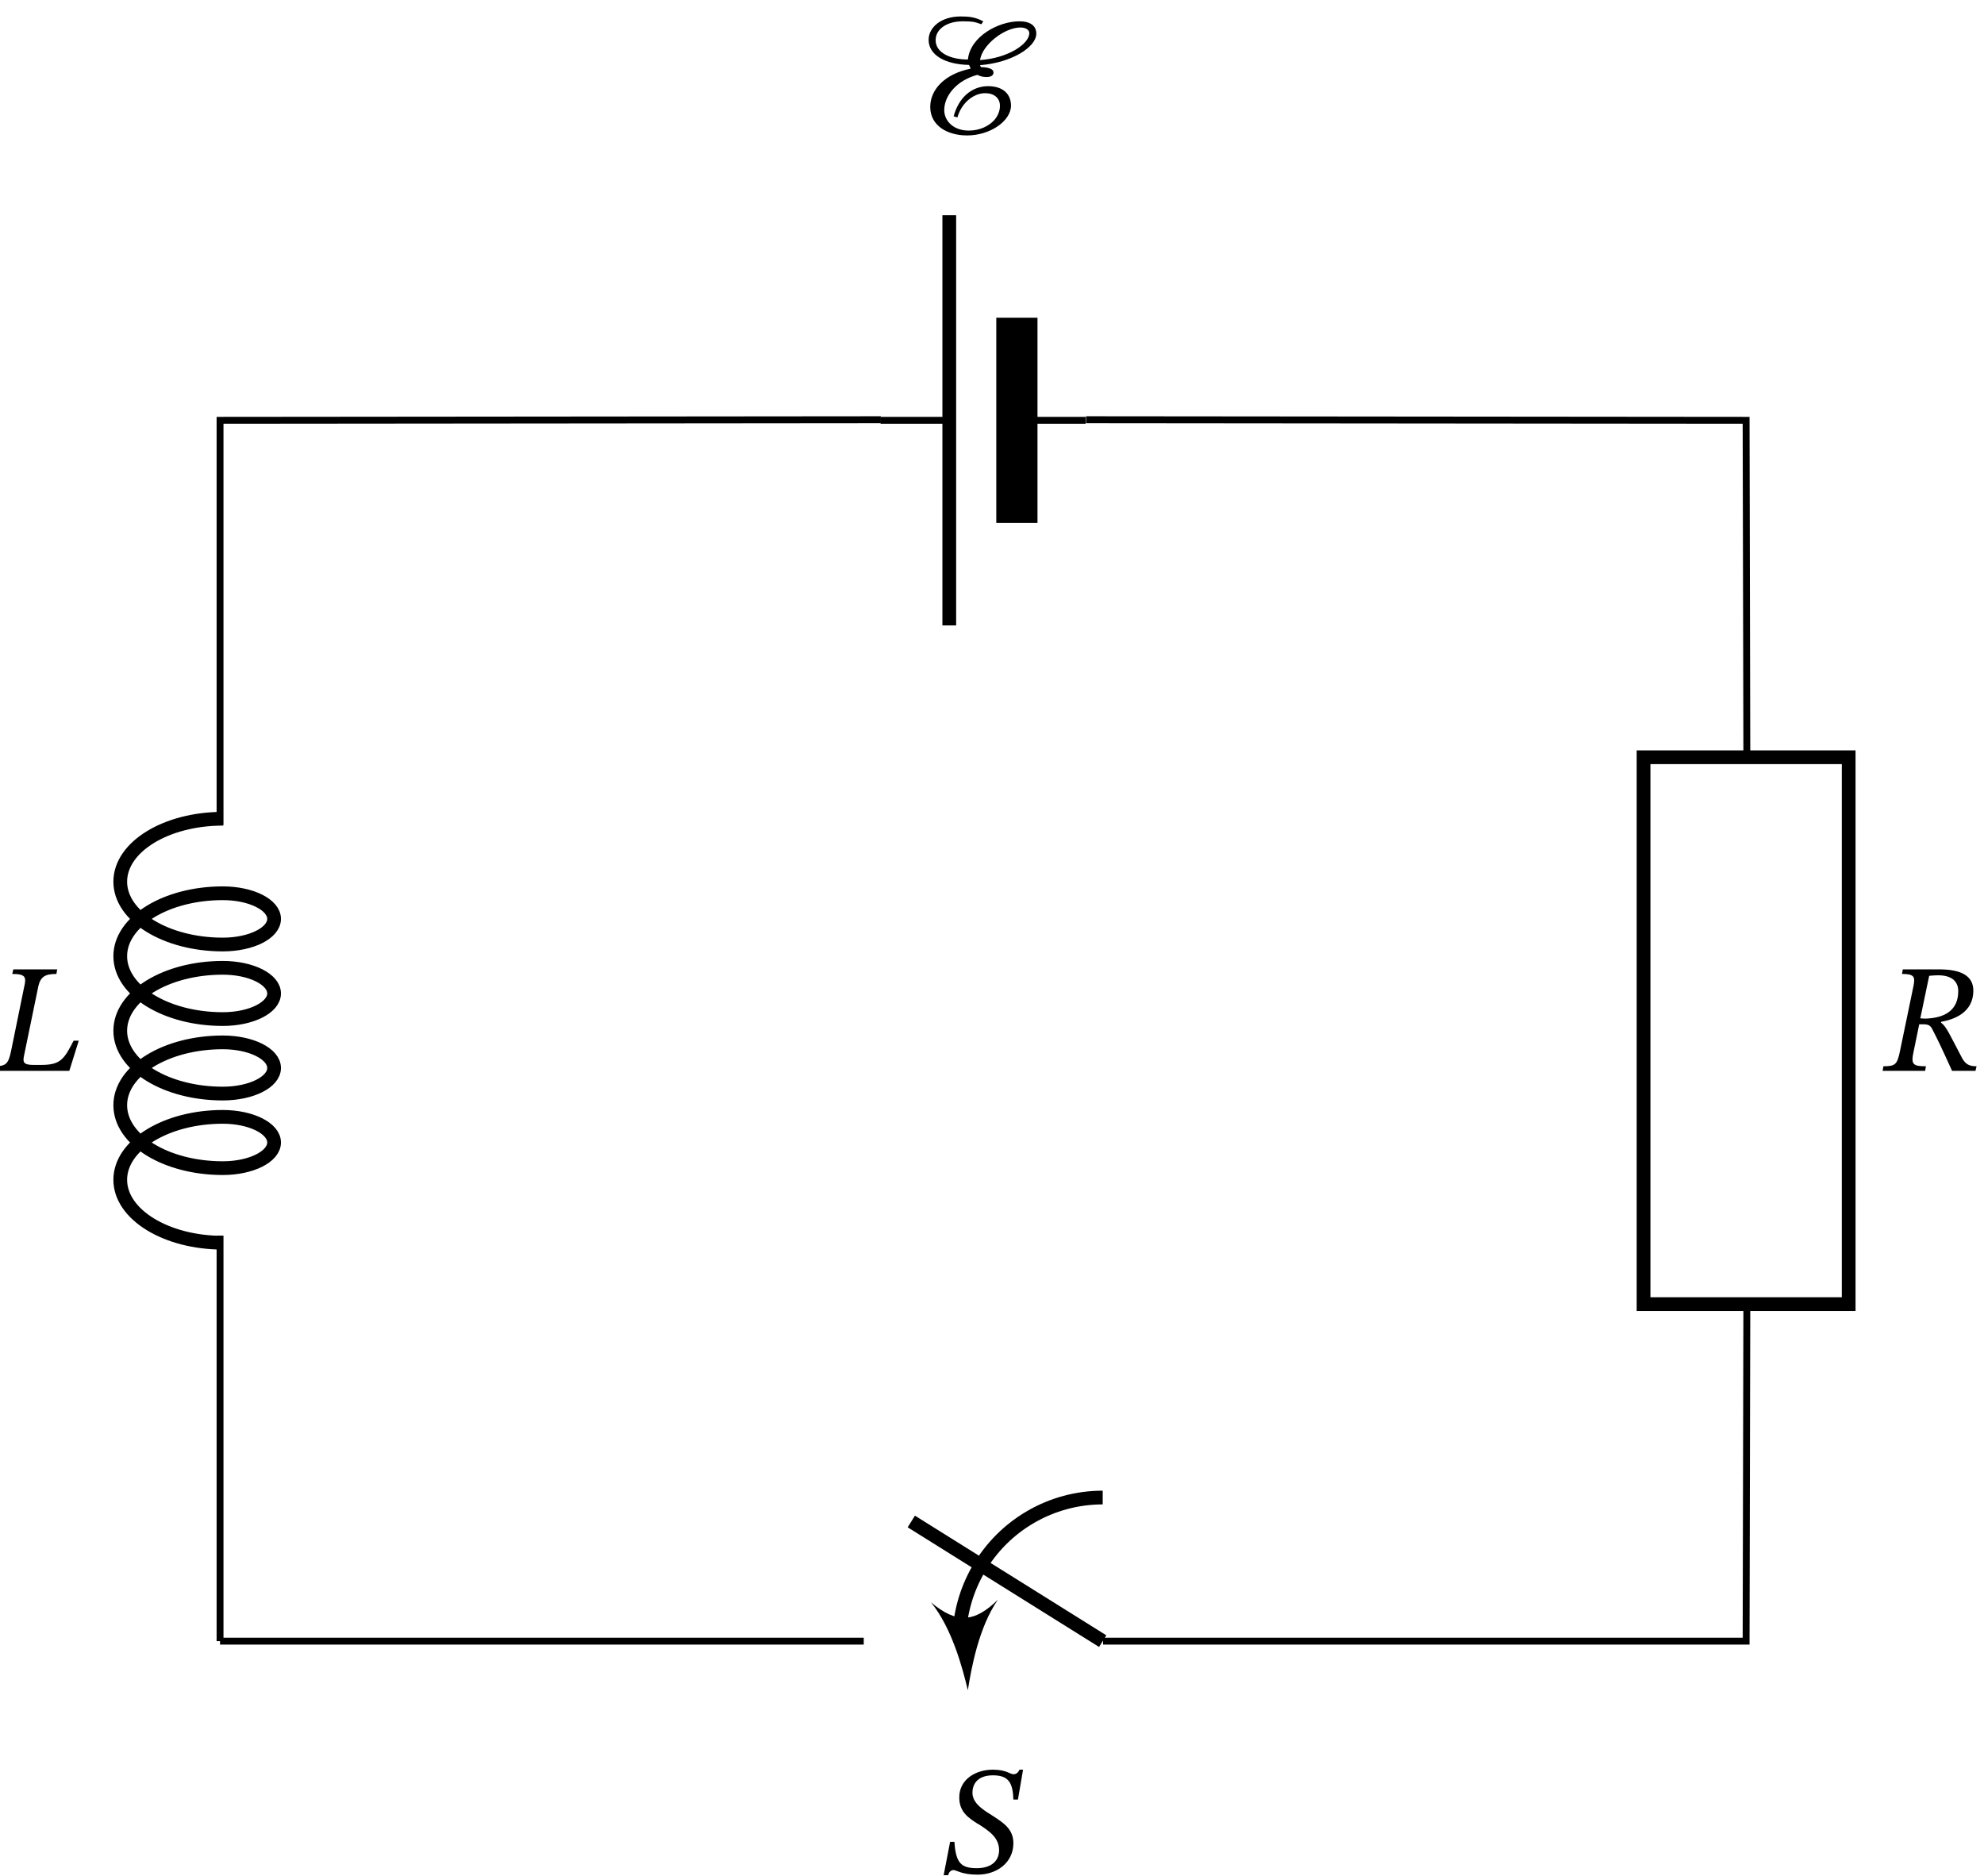
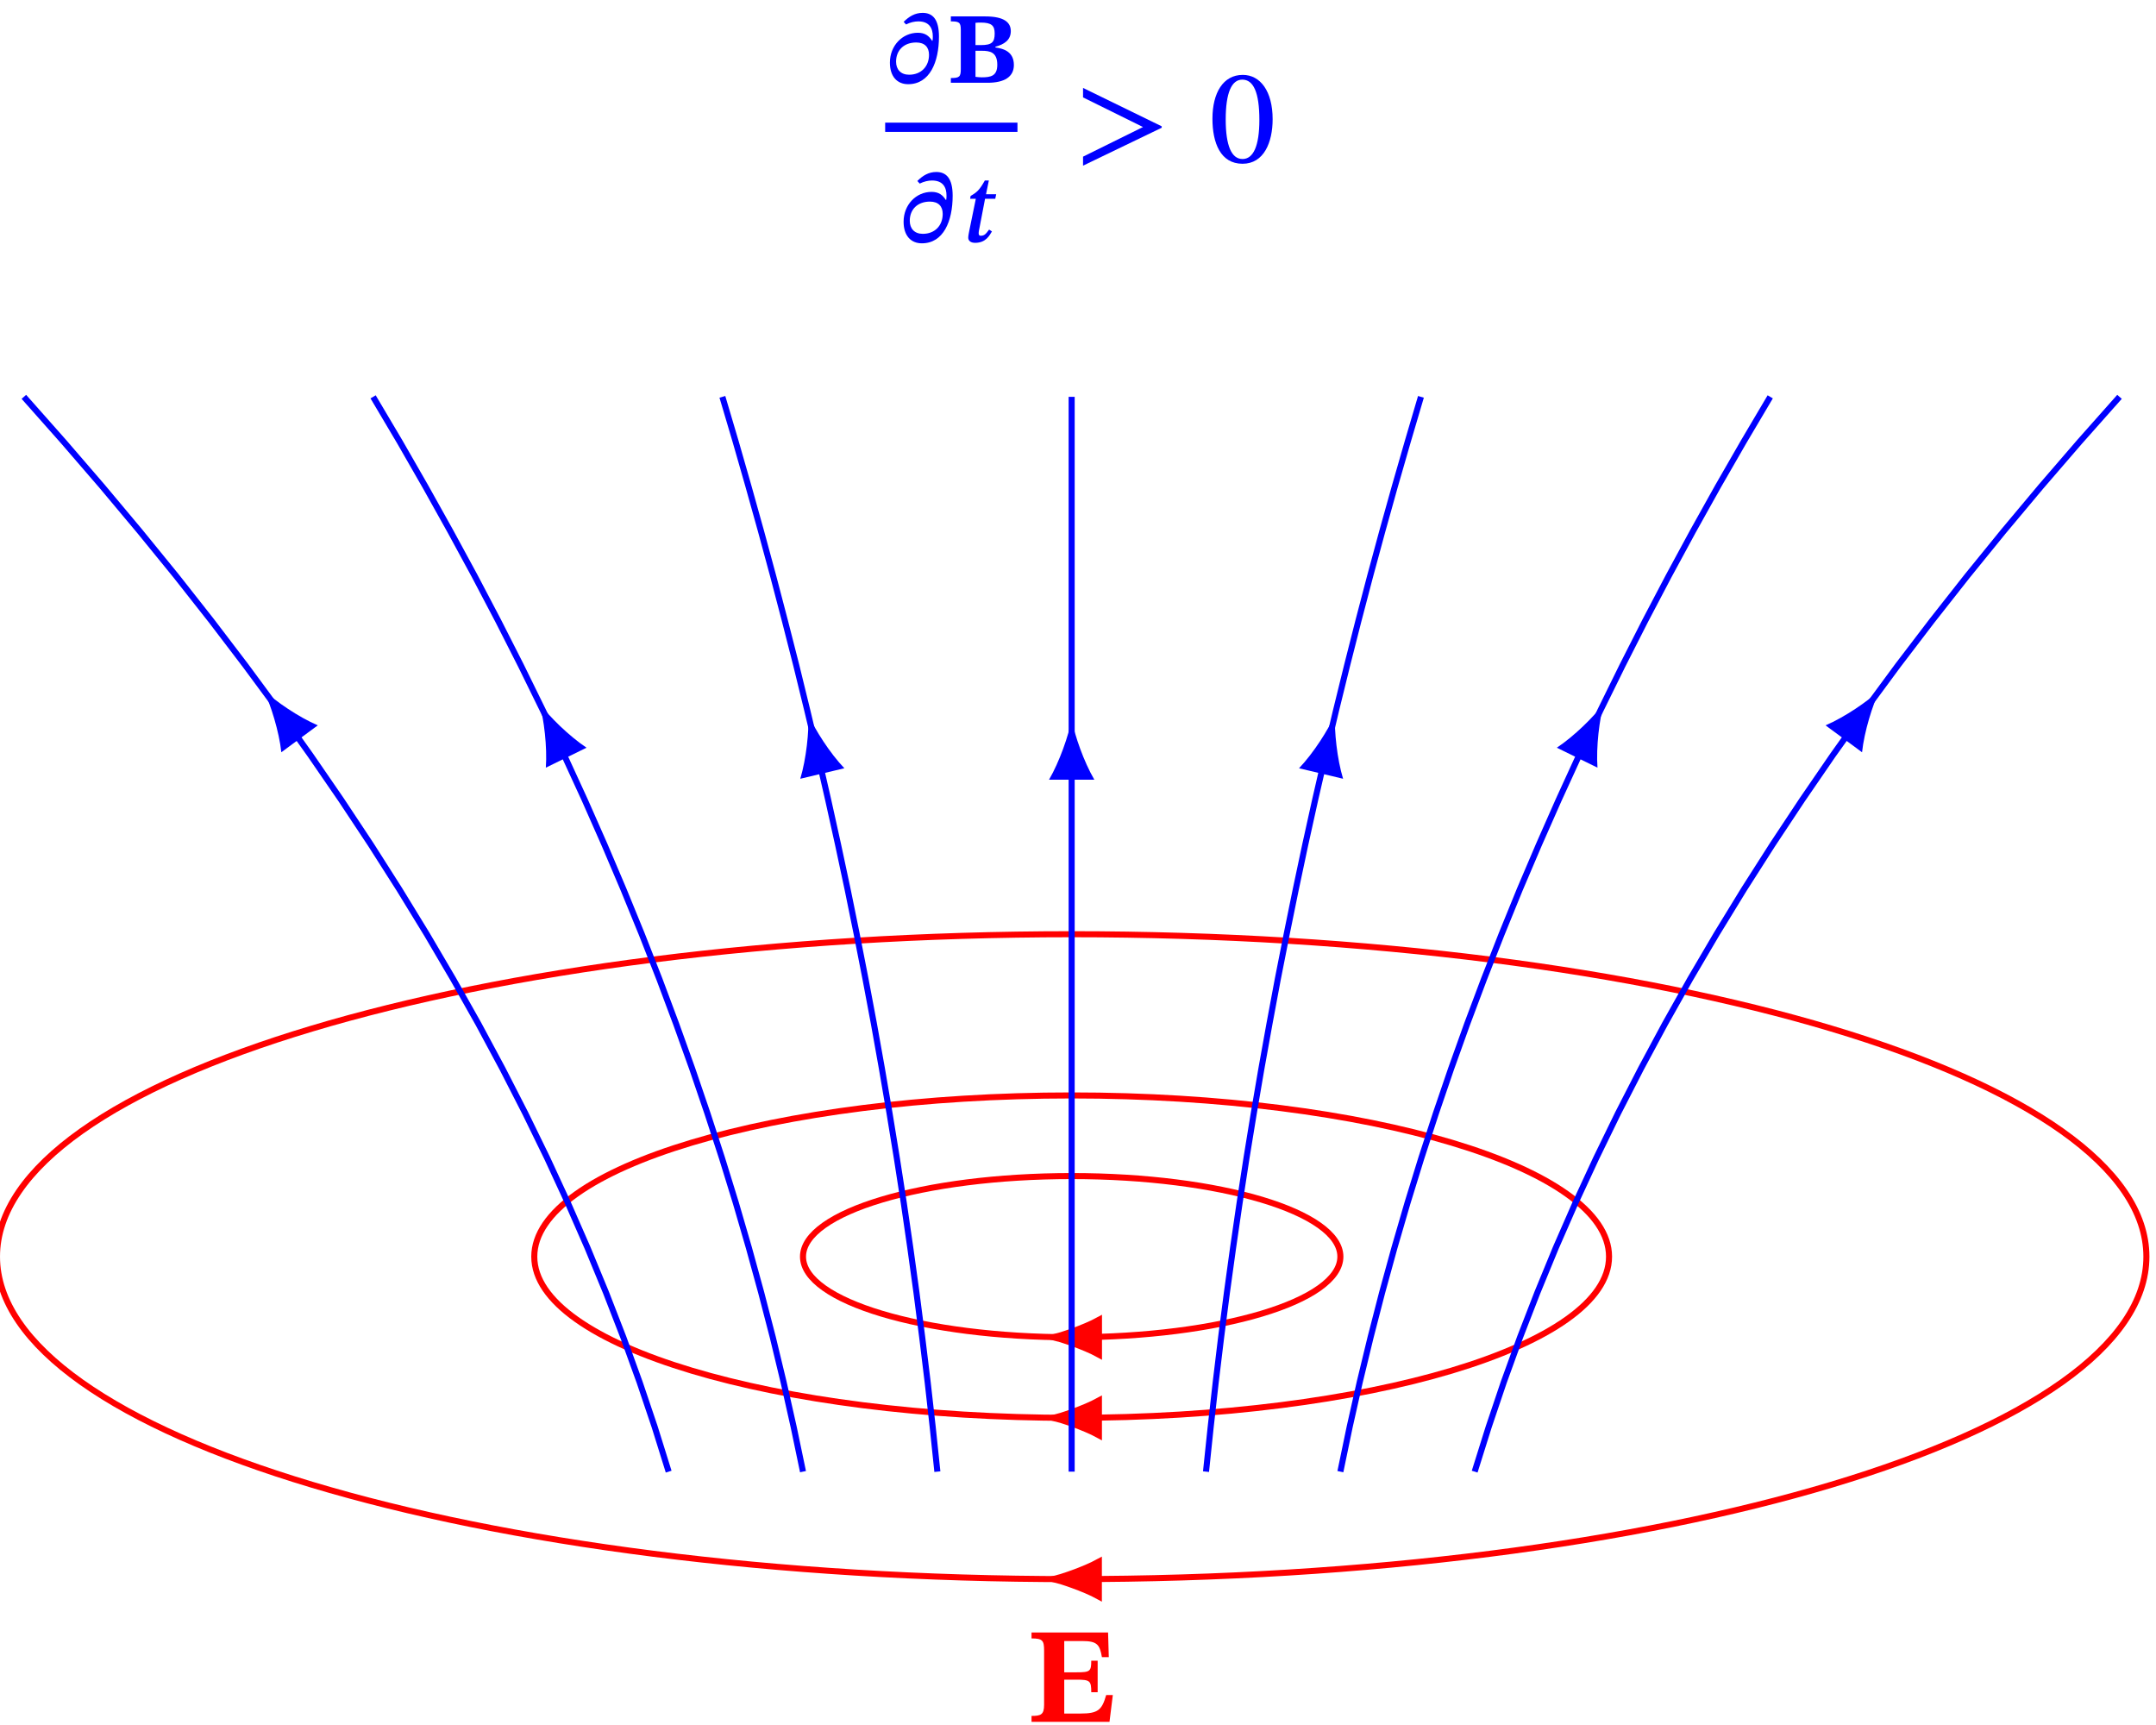
- <svg xmlns="http://www.w3.org/2000/svg" xmlns:xlink="http://www.w3.org/1999/xlink" width="115.164pt" height="108.892pt" viewBox="0 0 115.164 108.892" version="1.2">
+ <svg xmlns="http://www.w3.org/2000/svg" xmlns:xlink="http://www.w3.org/1999/xlink" width="142.164pt" height="113.68pt" viewBox="0 0 142.164 113.68" version="1.2">
  <defs>
    <g>
      <symbol overflow="visible" id="glyph0-0">
        <path style="stroke:none;" d="M 5.344 1.516 L 5.344 -7.047 L 0.094 -7.047 L 0.094 1.516 Z M 4.875 1.047 L 0.547 1.047 L 0.547 -6.578 L 4.875 -6.578 Z M 2.875 -1.531 L 2.875 -1.672 C 2.875 -2.641 4.312 -3.344 4.312 -4.656 C 4.312 -5.594 3.531 -6 2.656 -6 C 1.75 -6 1.125 -5.484 1.125 -4.766 C 1.125 -4.344 1.297 -4.141 1.594 -4.141 C 1.797 -4.141 1.984 -4.25 1.984 -4.531 C 1.984 -4.875 1.797 -4.875 1.797 -5.172 C 1.797 -5.453 2.047 -5.656 2.578 -5.656 C 3.141 -5.656 3.5 -5.344 3.5 -4.641 C 3.5 -3.25 2.516 -2.922 2.516 -1.766 L 2.516 -1.531 Z M 3.203 -0.438 C 3.203 -0.703 3.016 -0.953 2.703 -0.953 C 2.375 -0.953 2.172 -0.719 2.172 -0.438 C 2.172 -0.141 2.344 0.078 2.703 0.078 C 3.016 0.078 3.203 -0.141 3.203 -0.438 Z M 3.203 -0.438 " />
      </symbol>
      <symbol overflow="visible" id="glyph0-1">
-         <path style="stroke:none;" d="M 4.859 -1.75 L 4.562 -1.75 C 4.016 -0.703 3.828 -0.344 2.688 -0.344 L 2.266 -0.344 C 1.734 -0.344 1.594 -0.438 1.672 -0.828 L 2.5 -4.844 C 2.625 -5.484 2.922 -5.625 3.562 -5.625 L 3.609 -5.891 L 1.062 -5.891 L 1 -5.625 C 1.781 -5.625 1.828 -5.438 1.688 -4.859 L 0.922 -1.109 C 0.766 -0.391 0.625 -0.266 -0.062 -0.266 L -0.109 0 L 4.312 0 Z M 4.859 -1.75 " />
+         <path style="stroke:none;" d="M 5.453 0 L 5.672 -1.766 L 5.234 -1.766 C 4.953 -0.781 4.703 -0.547 3.531 -0.547 L 2.469 -0.547 L 2.469 -2.781 L 3.281 -2.781 C 4.172 -2.781 4.25 -2.703 4.25 -1.953 L 4.672 -1.953 L 4.672 -4.031 L 4.25 -4.031 C 4.25 -3.328 4.172 -3.266 3.281 -3.266 L 2.469 -3.266 L 2.469 -5.328 L 3.656 -5.328 C 4.656 -5.328 4.812 -5.078 4.953 -4.266 L 5.406 -4.266 L 5.359 -5.891 L 0.312 -5.891 L 0.312 -5.5 C 1.047 -5.5 1.141 -5.359 1.141 -4.688 L 1.141 -1.125 C 1.141 -0.469 0.922 -0.391 0.312 -0.391 L 0.312 0 Z M 5.453 0 " />
      </symbol>
      <symbol overflow="visible" id="glyph0-2">
-         <path style="stroke:none;" d="M 5.188 -4.656 C 5.188 -5.531 4.453 -5.891 3.203 -5.891 L 1.094 -5.891 L 1.047 -5.625 C 1.766 -5.625 1.812 -5.453 1.719 -4.953 L 0.922 -1.109 C 0.766 -0.359 0.641 -0.266 -0.031 -0.266 L -0.078 0 L 2.391 0 L 2.438 -0.266 C 1.672 -0.266 1.562 -0.375 1.719 -1.109 L 2.047 -2.703 L 2.25 -2.703 C 2.562 -2.703 2.688 -2.656 2.812 -2.406 C 3.094 -1.859 3.281 -1.484 3.953 0 L 5.312 0 L 5.375 -0.266 C 4.953 -0.266 4.75 -0.375 4.547 -0.719 C 3.812 -2.109 3.625 -2.578 3.312 -2.797 L 3.312 -2.844 C 4.094 -2.984 5.188 -3.391 5.188 -4.656 Z M 2.625 -5.516 C 2.828 -5.531 2.922 -5.547 3.141 -5.547 C 4.031 -5.547 4.312 -5.109 4.312 -4.625 C 4.312 -3.469 3.469 -3.062 2.391 -3.031 L 2.109 -3.047 Z M 2.625 -5.516 " />
+         <path style="stroke:none;" d="M 5.828 -2.281 L 5.828 -2.375 L 0.641 -4.906 L 0.641 -4.281 L 4.594 -2.328 L 0.641 -0.375 L 0.641 0.219 Z M 5.828 -2.281 " />
      </symbol>
      <symbol overflow="visible" id="glyph0-3">
-         <path style="stroke:none;" d="M 4.531 -4.25 L 4.828 -5.984 L 4.625 -5.984 C 4.531 -5.797 4.422 -5.719 4.266 -5.719 C 4.078 -5.719 3.859 -5.984 3.078 -5.984 C 2.078 -5.984 1.125 -5.422 1.125 -4.375 C 1.125 -3.547 1.625 -3.203 2.219 -2.828 C 2.219 -2.828 2.219 -2.828 2.234 -2.828 C 2.859 -2.422 3.438 -2.047 3.438 -1.297 C 3.422 -0.594 2.875 -0.266 2.141 -0.266 C 1.234 -0.266 0.922 -0.562 0.844 -1.797 L 0.594 -1.797 L 0.219 0.141 L 0.484 0.141 C 0.516 -0.047 0.656 -0.156 0.781 -0.156 C 0.984 -0.156 1.25 0.109 2.188 0.109 C 3.297 0.109 4.266 -0.578 4.266 -1.719 C 4.266 -2.578 3.625 -2.938 2.984 -3.359 C 2.391 -3.719 1.891 -4.094 1.891 -4.641 C 1.891 -5.281 2.328 -5.656 3.078 -5.656 C 3.984 -5.656 4.234 -5.234 4.266 -4.25 Z M 4.531 -4.25 " />
+         <path style="stroke:none;" d="M 4.203 -2.844 C 4.203 -4.688 3.391 -5.766 2.234 -5.766 C 0.938 -5.766 0.234 -4.578 0.234 -2.875 C 0.234 -1.281 0.766 0.094 2.219 0.094 C 3.625 0.094 4.203 -1.312 4.203 -2.844 Z M 3.328 -2.797 C 3.328 -1.062 2.922 -0.219 2.219 -0.219 C 1.5 -0.219 1.109 -1.078 1.109 -2.828 C 1.109 -4.594 1.5 -5.453 2.203 -5.453 C 2.938 -5.453 3.328 -4.609 3.328 -2.797 Z M 3.328 -2.797 " />
      </symbol>
      <symbol overflow="visible" id="glyph1-0">
-         <path style="stroke:none;" d="" />
+         <path style="stroke:none;" d="M 3.562 1.016 L 3.562 -4.703 L 0.062 -4.703 L 0.062 1.016 Z M 3.25 0.688 L 0.359 0.688 L 0.359 -4.391 L 3.25 -4.391 Z M 1.922 -1.016 L 1.922 -1.109 C 1.922 -1.766 2.875 -2.234 2.875 -3.109 C 2.875 -3.734 2.359 -4 1.766 -4 C 1.172 -4 0.75 -3.656 0.75 -3.172 C 0.75 -2.891 0.875 -2.766 1.062 -2.766 C 1.203 -2.766 1.328 -2.844 1.328 -3.016 C 1.328 -3.25 1.203 -3.25 1.203 -3.453 C 1.203 -3.641 1.359 -3.781 1.719 -3.781 C 2.094 -3.781 2.344 -3.562 2.344 -3.094 C 2.344 -2.172 1.672 -1.953 1.672 -1.172 L 1.672 -1.016 Z M 2.141 -0.281 C 2.141 -0.469 2.016 -0.641 1.812 -0.641 C 1.578 -0.641 1.453 -0.484 1.453 -0.281 C 1.453 -0.094 1.562 0.047 1.797 0.047 C 2.016 0.047 2.141 -0.094 2.141 -0.281 Z M 2.141 -0.281 " />
      </symbol>
      <symbol overflow="visible" id="glyph1-1">
-         <path style="stroke:none;" d="M 4.156 -6.484 C 3.672 -6.734 3.328 -6.766 2.844 -6.766 C 1.719 -6.766 0.984 -6.141 0.984 -5.406 C 0.984 -4.531 1.938 -3.984 3.312 -3.953 C 3.359 -3.953 3.375 -3.812 3.422 -3.75 L 3.422 -3.734 C 1.938 -3.438 1.078 -2.531 1.078 -1.516 C 1.078 -0.422 2.078 0.141 3.219 0.141 C 4.562 0.141 5.766 -0.703 5.766 -1.594 C 5.766 -2.234 5.328 -2.719 4.438 -2.719 C 3.469 -2.719 2.719 -2.031 2.438 -0.969 L 2.656 -0.906 C 2.891 -1.75 3.594 -2.312 4.266 -2.312 C 4.781 -2.312 5.125 -2.031 5.125 -1.578 C 5.125 -1.297 5.016 -1 4.781 -0.734 C 4.469 -0.406 3.969 -0.141 3.312 -0.141 C 2.406 -0.141 1.891 -0.719 1.891 -1.328 C 1.891 -2.172 2.625 -3.062 3.812 -3.375 C 3.969 -3.297 4.125 -3.25 4.344 -3.25 C 4.578 -3.25 4.75 -3.328 4.75 -3.516 C 4.75 -3.719 4.469 -3.812 4.016 -3.828 C 4 -3.859 3.984 -3.891 3.969 -3.938 C 5.797 -4.078 7.234 -4.984 7.234 -5.766 C 7.234 -6.234 6.875 -6.484 6.25 -6.484 C 5.031 -6.484 3.391 -5.594 3.266 -4.266 C 2.25 -4.266 1.391 -4.656 1.391 -5.391 C 1.391 -6.016 2.016 -6.484 2.969 -6.484 C 3.516 -6.484 3.672 -6.453 4.047 -6.312 Z M 6.828 -5.797 C 6.828 -5.172 5.594 -4.344 3.969 -4.234 C 4.094 -5.125 5.391 -6.125 6.312 -6.125 C 6.609 -6.125 6.828 -6 6.828 -5.797 Z M 6.828 -5.797 " />
+         <path style="stroke:none;" d="M 2.156 -3.297 C 1.141 -3.297 0.312 -2.453 0.312 -1.328 C 0.312 -0.406 0.797 0.094 1.516 0.094 C 2.938 0.094 3.547 -1.359 3.547 -3.047 C 3.547 -4.172 3.141 -4.609 2.469 -4.609 C 1.969 -4.609 1.578 -4.375 1.219 -4.016 L 1.375 -3.844 C 1.656 -3.984 1.938 -4.047 2.188 -4.047 C 2.922 -4.047 3.141 -3.578 3.141 -3.062 C 3.141 -2.969 3.141 -2.875 3.125 -2.781 L 3.094 -2.766 C 2.891 -3.094 2.625 -3.297 2.156 -3.297 Z M 2.047 -2.656 C 2.609 -2.656 2.891 -2.344 2.891 -1.844 C 2.891 -1.078 2.375 -0.531 1.578 -0.531 C 1.031 -0.531 0.719 -0.875 0.719 -1.391 C 0.719 -2.141 1.234 -2.656 2.047 -2.656 Z M 2.047 -2.656 " />
+       </symbol>
+       <symbol overflow="visible" id="glyph1-2">
+         <path style="stroke:none;" d="M 2.688 0 C 3.797 0 4.422 -0.391 4.422 -1.172 C 4.422 -2.016 3.797 -2.25 3.203 -2.328 L 3.203 -2.375 C 3.781 -2.531 4.219 -2.812 4.219 -3.406 C 4.219 -3.969 3.797 -4.375 2.531 -4.375 L 0.266 -4.375 L 0.266 -4.047 C 0.812 -4.047 0.922 -3.984 0.922 -3.484 L 0.922 -0.906 C 0.922 -0.391 0.828 -0.312 0.266 -0.312 L 0.266 0 Z M 2.297 -0.359 C 2.156 -0.359 2.031 -0.375 1.891 -0.391 L 1.891 -2.109 L 2.312 -2.109 C 2.844 -2.109 3.328 -2.016 3.328 -1.188 C 3.328 -0.438 2.891 -0.359 2.297 -0.359 Z M 1.891 -3.953 C 2.031 -3.969 2.125 -3.969 2.234 -3.969 C 2.953 -3.969 3.156 -3.766 3.156 -3.25 C 3.156 -2.672 2.969 -2.484 2.25 -2.484 L 1.891 -2.484 Z M 1.891 -3.953 " />
+       </symbol>
+       <symbol overflow="visible" id="glyph1-3">
+         <path style="stroke:none;" d="M 2.359 -3.141 L 1.688 -3.141 L 1.875 -4.047 L 1.609 -4.047 C 1.281 -3.453 1.094 -3.266 0.672 -3.031 L 0.641 -2.844 L 1.016 -2.844 L 0.578 -0.703 C 0.562 -0.625 0.516 -0.391 0.516 -0.281 C 0.516 -0.078 0.672 0.062 0.969 0.062 C 1.688 0.062 1.922 -0.438 2.078 -0.688 L 1.891 -0.812 C 1.656 -0.484 1.562 -0.406 1.328 -0.406 C 1.219 -0.406 1.203 -0.5 1.203 -0.578 C 1.203 -0.688 1.25 -0.891 1.25 -0.891 L 1.625 -2.844 L 2.297 -2.844 Z M 2.359 -3.141 " />
      </symbol>
    </g>
    <clipPath id="clip1">
-       <path d="M 109 56 L 114.746 56 L 114.746 63 L 109 63 Z M 109 56 " />
+       <path d="M 0 55 L 141.746 55 L 141.746 110 L 0 110 Z M 0 55 " />
    </clipPath>
    <clipPath id="clip2">
-       <path d="M 54 102 L 60 102 L 60 108.84 L 54 108.84 Z M 54 102 " />
+       <path d="M 68 107 L 74 107 L 74 113.52 L 68 113.52 Z M 68 107 " />
+     </clipPath>
+     <clipPath id="clip3">
+       <path d="M 91 20 L 141.746 20 L 141.746 103 L 91 103 Z M 91 20 " />
    </clipPath>
  </defs>
  <g id="surface1">
-     <path style="fill:none;stroke-width:0.399;stroke-linecap:butt;stroke-linejoin:miter;stroke:rgb(0%,0%,0%);stroke-opacity:1;stroke-miterlimit:10;" d="M 0 -0.002 L 0 23.537 M 0 47.362 L 0 70.866 L 38.356 70.901 M 50.266 70.901 L 88.582 70.866 L 88.625 51.33 M 88.625 19.569 L 88.582 -0.002 L 51.258 -0.002 M 37.364 -0.002 L 0 -0.002 Z M 37.364 -0.002 " transform="matrix(1,0,0,-1,12.773,95.264)" />
-     <path style="fill:none;stroke-width:0.797;stroke-linecap:butt;stroke-linejoin:bevel;stroke:rgb(0%,0%,0%);stroke-opacity:1;stroke-miterlimit:10;" d="M 0.161 23.127 C -3.128 23.127 -5.793 24.764 -5.793 26.78 C -5.793 28.795 -3.128 30.432 0.161 30.432 C 1.801 30.432 3.137 29.764 3.137 28.944 C 3.137 28.123 1.801 27.455 0.161 27.455 C -3.128 27.455 -5.793 29.088 -5.793 31.108 C -5.793 33.123 -3.128 34.756 0.161 34.756 C 1.801 34.756 3.137 34.092 3.137 33.268 C 3.137 32.448 1.801 31.784 0.161 31.784 C -3.128 31.784 -5.793 33.416 -5.793 35.432 C -5.793 37.452 -3.128 39.084 0.161 39.084 C 1.801 39.084 3.137 38.416 3.137 37.596 C 3.137 36.776 1.801 36.108 0.161 36.108 C -3.128 36.108 -5.793 37.744 -5.793 39.76 C -5.793 41.776 -3.128 43.412 0.161 43.412 C 1.801 43.412 3.137 42.744 3.137 41.924 C 3.137 41.1 1.801 40.436 0.161 40.436 C -3.128 40.436 -5.793 42.069 -5.793 44.084 C -5.793 46.104 -3.128 47.737 0.161 47.737 " transform="matrix(1,0,0,-1,12.773,95.264)" />
-     <g style="fill:rgb(0%,0%,0%);fill-opacity:1;">
-       <use xlink:href="#glyph0-1" x="-0.288" y="62.161" />
+     <path style="fill:none;stroke-width:0.399;stroke-linecap:butt;stroke-linejoin:miter;stroke:rgb(100%,0%,0%);stroke-opacity:1;stroke-miterlimit:10;" d="M -0.001 54.92 C 9.784 54.92 17.718 52.541 17.718 49.607 C 17.718 46.67 9.784 44.291 -0.001 44.291 C -9.786 44.291 -17.716 46.67 -17.716 49.607 C -17.716 52.541 -9.786 54.92 -0.001 54.92 " transform="matrix(1,0,0,-1,70.665,132.459)" />
+     <path style="fill-rule:nonzero;fill:rgb(100%,0%,0%);fill-opacity:1;stroke-width:0.399;stroke-linecap:butt;stroke-linejoin:miter;stroke:rgb(100%,0%,0%);stroke-opacity:1;stroke-miterlimit:10;" d="M 2.964 0.001 C 2.6 0.091 0.999 0.595 -0.001 1.149 L -0.001 -1.148 C 0.999 -0.597 2.6 -0.089 2.964 0.001 Z M 2.964 0.001 " transform="matrix(-1,0,0,1,72.46358,88.16718)" />
+     <path style="fill:none;stroke-width:0.399;stroke-linecap:butt;stroke-linejoin:miter;stroke:rgb(100%,0%,0%);stroke-opacity:1;stroke-miterlimit:10;" d="M -0.001 60.236 C 19.569 60.236 35.433 55.479 35.433 49.607 C 35.433 43.736 19.569 38.979 -0.001 38.979 C -19.571 38.979 -35.435 43.736 -35.435 49.607 C -35.435 55.479 -19.571 60.236 -0.001 60.236 " transform="matrix(1,0,0,-1,70.665,132.459)" />
+     <path style="fill-rule:nonzero;fill:rgb(100%,0%,0%);fill-opacity:1;stroke-width:0.399;stroke-linecap:butt;stroke-linejoin:miter;stroke:rgb(100%,0%,0%);stroke-opacity:1;stroke-miterlimit:10;" d="M 2.964 0.002 C 2.601 0.088 0.999 0.596 -0.001 1.146 L -0.001 -1.147 C 0.999 -0.596 2.601 -0.088 2.964 0.002 Z M 2.964 0.002 " transform="matrix(-1,0,0,1,72.46003,93.48247)" />
+     <g clip-path="url(#clip1)" clip-rule="nonzero">
+       <path style="fill:none;stroke-width:0.399;stroke-linecap:butt;stroke-linejoin:miter;stroke:rgb(100%,0%,0%);stroke-opacity:1;stroke-miterlimit:10;" d="M -0.001 70.865 C 39.14 70.865 70.866 61.35 70.866 49.607 C 70.866 37.865 39.14 28.346 -0.001 28.346 C -39.138 28.346 -70.864 37.865 -70.864 49.607 C -70.864 61.35 -39.138 70.865 -0.001 70.865 " transform="matrix(1,0,0,-1,70.665,132.459)" />
    </g>
-     <path style="fill:none;stroke-width:0.399;stroke-linecap:butt;stroke-linejoin:miter;stroke:rgb(0%,0%,0%);stroke-opacity:1;stroke-miterlimit:10;" d="M 46.254 70.866 L 50.243 70.866 M 42.329 70.866 L 38.34 70.866 " transform="matrix(1,0,0,-1,12.773,95.264)" />
-     <path style="fill:none;stroke-width:0.797;stroke-linecap:butt;stroke-linejoin:miter;stroke:rgb(0%,0%,0%);stroke-opacity:1;stroke-miterlimit:10;" d="M 42.329 82.772 L 42.329 58.959 " transform="matrix(1,0,0,-1,12.773,95.264)" />
-     <path style="fill:none;stroke-width:2.391;stroke-linecap:butt;stroke-linejoin:miter;stroke:rgb(0%,0%,0%);stroke-opacity:1;stroke-miterlimit:10;" d="M 46.254 76.819 L 46.254 64.912 " transform="matrix(1,0,0,-1,12.773,95.264)" />
-     <g style="fill:rgb(0%,0%,0%);fill-opacity:1;">
-       <use xlink:href="#glyph1-1" x="52.919" y="7.721" />
-     </g>
-     <path style="fill:none;stroke-width:0.797;stroke-linecap:butt;stroke-linejoin:miter;stroke:rgb(0%,0%,0%);stroke-opacity:1;stroke-miterlimit:10;" d="M 82.629 19.561 L 82.629 51.307 L 94.536 51.307 L 94.536 19.561 Z M 82.629 19.561 " transform="matrix(1,0,0,-1,12.773,95.264)" />
-     <g clip-path="url(#clip1)" clip-rule="nonzero">
-       <g style="fill:rgb(0%,0%,0%);fill-opacity:1;">
-         <use xlink:href="#glyph0-2" x="109.357" y="62.161" />
+     <path style="fill-rule:nonzero;fill:rgb(100%,0%,0%);fill-opacity:1;stroke-width:0.399;stroke-linecap:butt;stroke-linejoin:miter;stroke:rgb(100%,0%,0%);stroke-opacity:1;stroke-miterlimit:10;" d="M 2.966 0.001 C 2.599 0.091 1.001 0.595 0.001 1.149 L 0.001 -1.148 C 1.001 -0.597 2.599 -0.089 2.966 0.001 Z M 2.966 0.001 " transform="matrix(-1,0,0,1,72.45829,104.1124)" />
+     <g clip-path="url(#clip2)" clip-rule="nonzero">
+       <g style="fill:rgb(100%,0%,0%);fill-opacity:1;">
+         <use xlink:href="#glyph0-1" x="67.706" y="113.523" />
      </g>
    </g>
-     <path style="fill:none;stroke-width:0.797;stroke-linecap:butt;stroke-linejoin:miter;stroke:rgb(0%,0%,0%);stroke-opacity:1;stroke-miterlimit:10;" d="M 51.235 -0.002 L 40.125 6.944 " transform="matrix(1,0,0,-1,12.773,95.264)" />
-     <path style="fill:none;stroke-width:0.797;stroke-linecap:butt;stroke-linejoin:bevel;stroke:rgb(0%,0%,0%);stroke-opacity:1;stroke-miterlimit:10;" d="M 51.235 8.334 C 48.258 8.334 45.508 6.744 44.02 4.166 C 43.313 2.944 42.938 1.58 42.907 0.205 " transform="matrix(1,0,0,-1,12.773,95.264)" />
-     <path style=" stroke:none;fill-rule:nonzero;fill:rgb(0%,0%,0%);fill-opacity:1;" d="M 56.18 98.113 C 56.387 96.809 56.816 94.461 57.922 92.863 C 56.547 94.211 55.512 94.25 54.039 93.012 C 55.266 94.52 55.871 96.832 56.18 98.113 Z M 56.18 98.113 " />
-     <g clip-path="url(#clip2)" clip-rule="nonzero">
-       <g style="fill:rgb(0%,0%,0%);fill-opacity:1;">
-         <use xlink:href="#glyph0-3" x="54.557" y="108.711" />
-       </g>
+     <g clip-path="url(#clip3)" clip-rule="nonzero">
+       <path style="fill:none;stroke-width:0.399;stroke-linecap:butt;stroke-linejoin:miter;stroke:rgb(0%,0%,100%);stroke-opacity:1;stroke-miterlimit:10;" d="M 26.573 35.432 L 27.499 38.385 L 28.495 41.338 L 29.565 44.291 L 30.71 47.244 L 31.925 50.197 L 33.218 53.15 L 34.585 56.1 L 36.023 59.053 L 37.538 62.006 L 39.124 64.959 L 40.784 67.912 L 42.519 70.865 L 44.327 73.818 L 46.21 76.768 L 48.167 79.721 L 50.194 82.674 L 52.3 85.627 L 54.476 88.58 L 56.73 91.533 L 59.054 94.486 L 61.452 97.436 L 63.925 100.389 L 66.472 103.342 L 69.093 106.295 " transform="matrix(1,0,0,-1,70.665,132.459)" />
+     </g>
+     <path style=" stroke:none;fill-rule:nonzero;fill:rgb(0%,0%,100%);fill-opacity:1;" d="M 123.945 45.504 C 123.152 46.242 121.648 47.277 120.375 47.824 L 122.781 49.598 C 122.93 48.223 123.473 46.477 123.945 45.504 " />
+     <path style="fill:none;stroke-width:0.399;stroke-linecap:butt;stroke-linejoin:miter;stroke:rgb(0%,0%,100%);stroke-opacity:1;stroke-miterlimit:10;" d="M 17.718 35.432 L 18.331 38.385 L 18.995 41.338 L 19.71 44.291 L 20.472 47.244 L 21.284 50.197 L 22.144 53.15 L 23.054 56.1 L 24.015 59.053 L 25.023 62.006 L 26.081 64.959 L 27.19 67.912 L 28.347 70.865 L 29.55 73.818 L 30.808 76.768 L 32.112 79.721 L 33.464 82.674 L 34.866 85.627 L 36.319 88.58 L 37.819 91.533 L 39.37 94.486 L 40.968 97.436 L 42.616 100.389 L 44.315 103.342 L 46.062 106.295 " transform="matrix(1,0,0,-1,70.665,132.459)" />
+     <path style=" stroke:none;fill-rule:nonzero;fill:rgb(0%,0%,100%);fill-opacity:1;" d="M 105.754 46.379 C 105.105 47.246 103.809 48.531 102.656 49.297 L 105.336 50.613 C 105.238 49.234 105.465 47.422 105.754 46.379 " />
+     <path style="fill:none;stroke-width:0.399;stroke-linecap:butt;stroke-linejoin:miter;stroke:rgb(0%,0%,100%);stroke-opacity:1;stroke-miterlimit:10;" d="M 8.858 35.432 L 9.167 38.385 L 9.499 41.338 L 9.855 44.291 L 10.237 47.244 L 10.644 50.197 L 11.073 53.15 L 11.526 56.1 L 12.007 59.053 L 12.511 62.006 L 13.042 64.959 L 13.593 67.912 L 14.175 70.865 L 14.776 73.818 L 15.401 76.768 L 16.054 79.721 L 16.733 82.674 L 17.433 85.627 L 18.159 88.58 L 18.909 91.533 L 19.683 94.486 L 20.483 97.436 L 21.308 100.389 L 22.159 103.342 L 23.03 106.295 " transform="matrix(1,0,0,-1,70.665,132.459)" />
+     <path style=" stroke:none;fill-rule:nonzero;fill:rgb(0%,0%,100%);fill-opacity:1;" d="M 88.027 47.121 C 87.59 48.109 86.609 49.652 85.656 50.652 L 88.562 51.344 C 88.16 50.02 87.977 48.203 88.027 47.121 " />
+     <path style="fill:none;stroke-width:0.399;stroke-linecap:butt;stroke-linejoin:miter;stroke:rgb(0%,0%,100%);stroke-opacity:1;stroke-miterlimit:10;" d="M -0.001 35.432 L -0.001 106.295 " transform="matrix(1,0,0,-1,70.665,132.459)" />
+     <path style=" stroke:none;fill-rule:nonzero;fill:rgb(0%,0%,100%);fill-opacity:1;" d="M 70.664 47.422 C 70.465 48.484 69.867 50.211 69.172 51.406 L 72.16 51.406 C 71.461 50.211 70.863 48.484 70.664 47.422 " />
+     <path style="fill:none;stroke-width:0.399;stroke-linecap:butt;stroke-linejoin:miter;stroke:rgb(0%,0%,100%);stroke-opacity:1;stroke-miterlimit:10;" d="M -8.856 35.432 L -9.165 38.385 L -9.497 41.338 L -9.856 44.291 L -10.235 47.244 L -10.642 50.197 L -11.071 53.15 L -11.528 56.1 L -12.009 59.053 L -12.513 62.006 L -13.04 64.959 L -13.595 67.912 L -14.173 70.865 L -14.774 73.818 L -15.403 76.768 L -16.056 79.721 L -16.731 82.674 L -17.435 85.627 L -18.157 88.58 L -18.911 91.533 L -19.685 94.486 L -20.485 97.436 L -21.31 100.389 L -22.157 103.342 L -23.032 106.295 " transform="matrix(1,0,0,-1,70.665,132.459)" />
+     <path style=" stroke:none;fill-rule:nonzero;fill:rgb(0%,0%,100%);fill-opacity:1;" d="M 53.301 47.121 C 53.352 48.203 53.168 50.02 52.77 51.344 L 55.676 50.652 C 54.719 49.652 53.738 48.109 53.301 47.121 " />
+     <path style="fill:none;stroke-width:0.399;stroke-linecap:butt;stroke-linejoin:miter;stroke:rgb(0%,0%,100%);stroke-opacity:1;stroke-miterlimit:10;" d="M -17.716 35.432 L -18.333 38.385 L -18.997 41.338 L -19.708 44.291 L -20.474 47.244 L -21.286 50.197 L -22.145 53.15 L -23.056 56.1 L -24.017 59.053 L -25.024 62.006 L -26.083 64.959 L -27.188 67.912 L -28.345 70.865 L -29.552 73.818 L -30.806 76.768 L -32.11 79.721 L -33.466 82.674 L -34.868 85.627 L -36.317 88.58 L -37.817 91.533 L -39.368 94.486 L -40.97 97.436 L -42.618 100.389 L -44.313 103.342 L -46.063 106.295 " transform="matrix(1,0,0,-1,70.665,132.459)" />
+     <path style=" stroke:none;fill-rule:nonzero;fill:rgb(0%,0%,100%);fill-opacity:1;" d="M 35.574 46.379 C 35.867 47.422 36.09 49.234 35.992 50.613 L 38.676 49.297 C 37.523 48.531 36.223 47.246 35.574 46.379 " />
+     <path style="fill:none;stroke-width:0.399;stroke-linecap:butt;stroke-linejoin:miter;stroke:rgb(0%,0%,100%);stroke-opacity:1;stroke-miterlimit:10;" d="M -26.575 35.432 L -27.497 38.385 L -28.493 41.338 L -29.563 44.291 L -30.708 47.244 L -31.927 50.197 L -33.22 53.15 L -34.583 56.1 L -36.024 59.053 L -37.536 62.006 L -39.122 64.959 L -40.786 67.912 L -42.52 70.865 L -44.329 73.818 L -46.208 76.768 L -48.165 79.721 L -50.196 82.674 L -52.298 85.627 L -54.477 88.58 L -56.727 91.533 L -59.052 94.486 L -61.454 97.436 L -63.927 100.389 L -66.474 103.342 L -69.091 106.295 " transform="matrix(1,0,0,-1,70.665,132.459)" />
+     <path style=" stroke:none;fill-rule:nonzero;fill:rgb(0%,0%,100%);fill-opacity:1;" d="M 17.387 45.504 C 17.855 46.477 18.402 48.223 18.551 49.598 L 20.953 47.824 C 19.684 47.277 18.176 46.242 17.387 45.504 " />
+     <g style="fill:rgb(0%,0%,100%);fill-opacity:1;">
+       <use xlink:href="#glyph1-1" x="58.367" y="5.457" />
+     </g>
+     <g style="fill:rgb(0%,0%,100%);fill-opacity:1;">
+       <use xlink:href="#glyph1-2" x="62.432" y="5.457" />
+     </g>
+     <path style="fill:none;stroke-width:0.61;stroke-linecap:butt;stroke-linejoin:miter;stroke:rgb(0%,0%,100%);stroke-opacity:1;stroke-miterlimit:10;" d="M 0 -0.002 L 8.723 -0.002 " transform="matrix(1,0,0,-1,58.367,8.389)" />
+     <g style="fill:rgb(0%,0%,100%);fill-opacity:1;">
+       <use xlink:href="#glyph1-1" x="59.27" y="15.948" />
+     </g>
+     <g style="fill:rgb(0%,0%,100%);fill-opacity:1;">
+       <use xlink:href="#glyph1-3" x="63.329" y="15.948" />
+     </g>
+     <g style="fill:rgb(0%,0%,100%);fill-opacity:1;">
+       <use xlink:href="#glyph0-2" x="70.774" y="10.703" />
+     </g>
+     <g style="fill:rgb(0%,0%,100%);fill-opacity:1;">
+       <use xlink:href="#glyph0-3" x="79.713" y="10.703" />
    </g>
  </g>
</svg>
